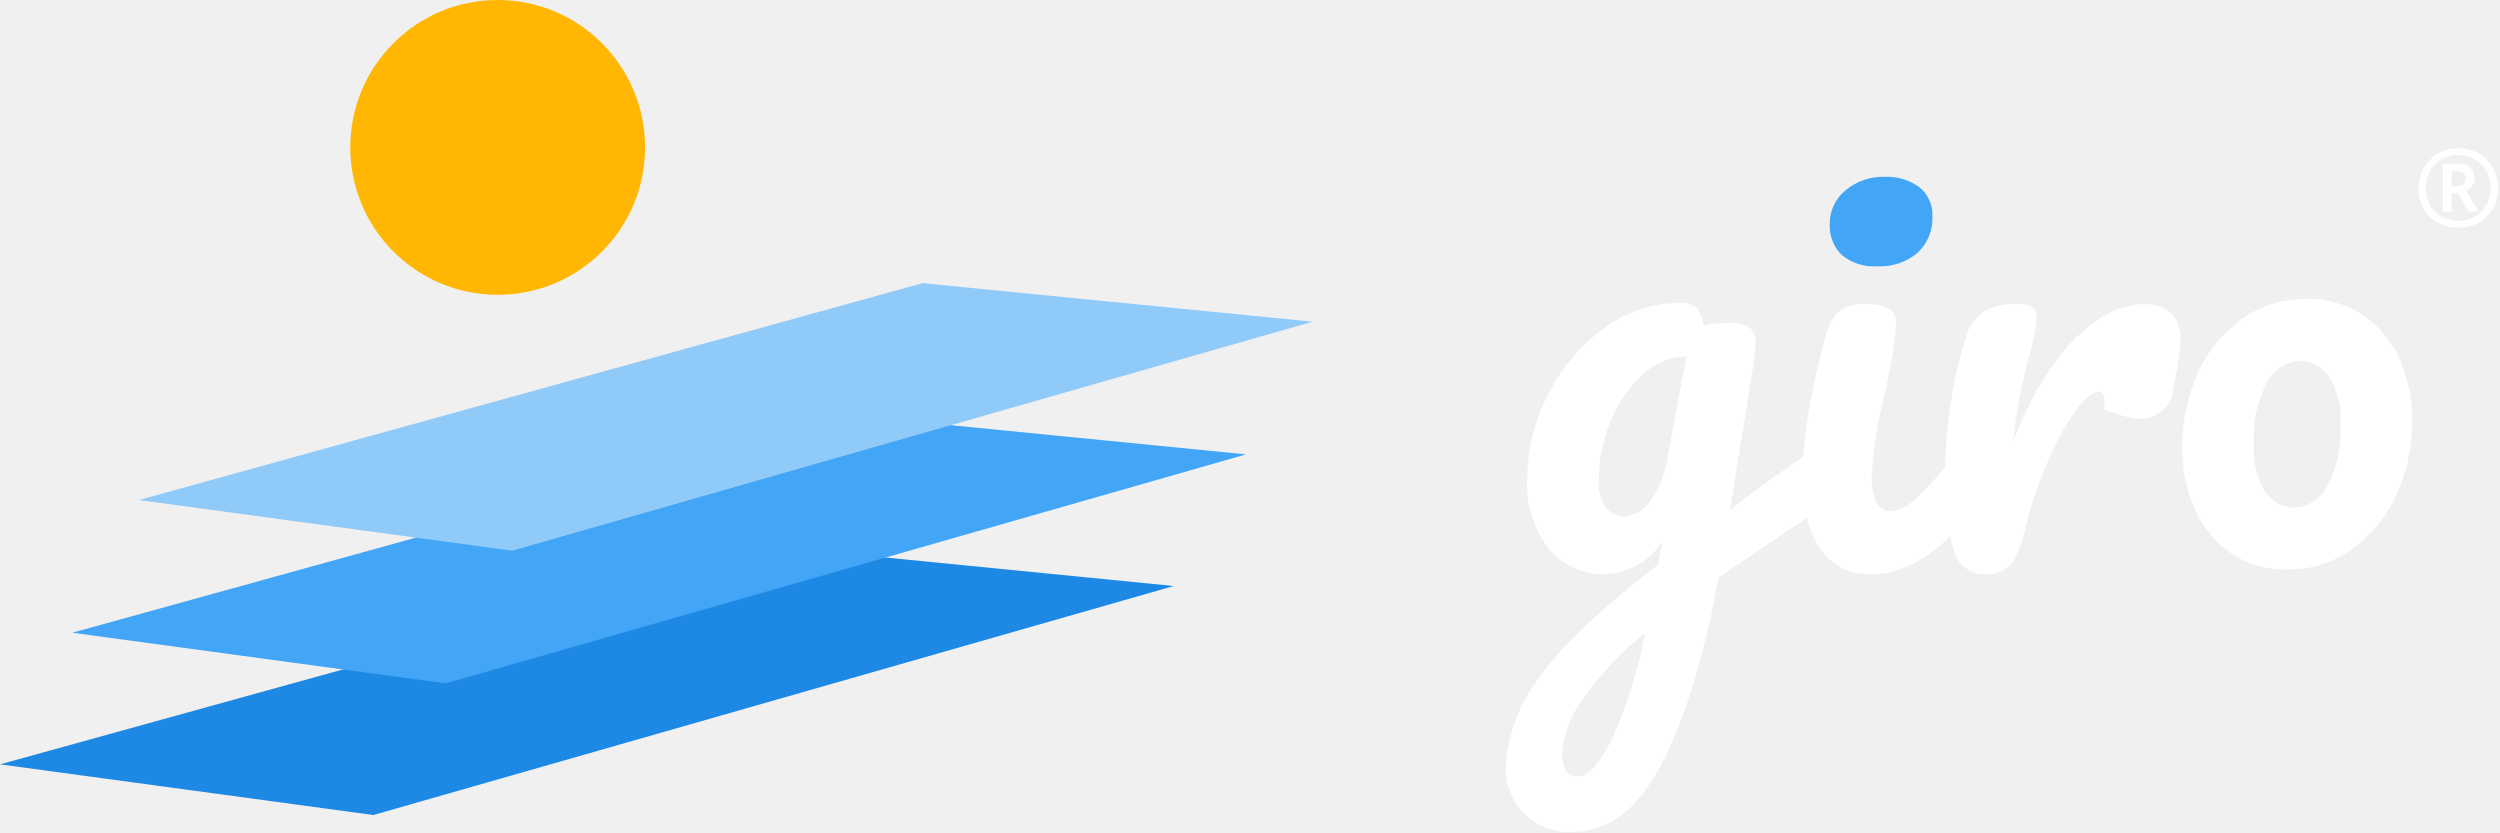
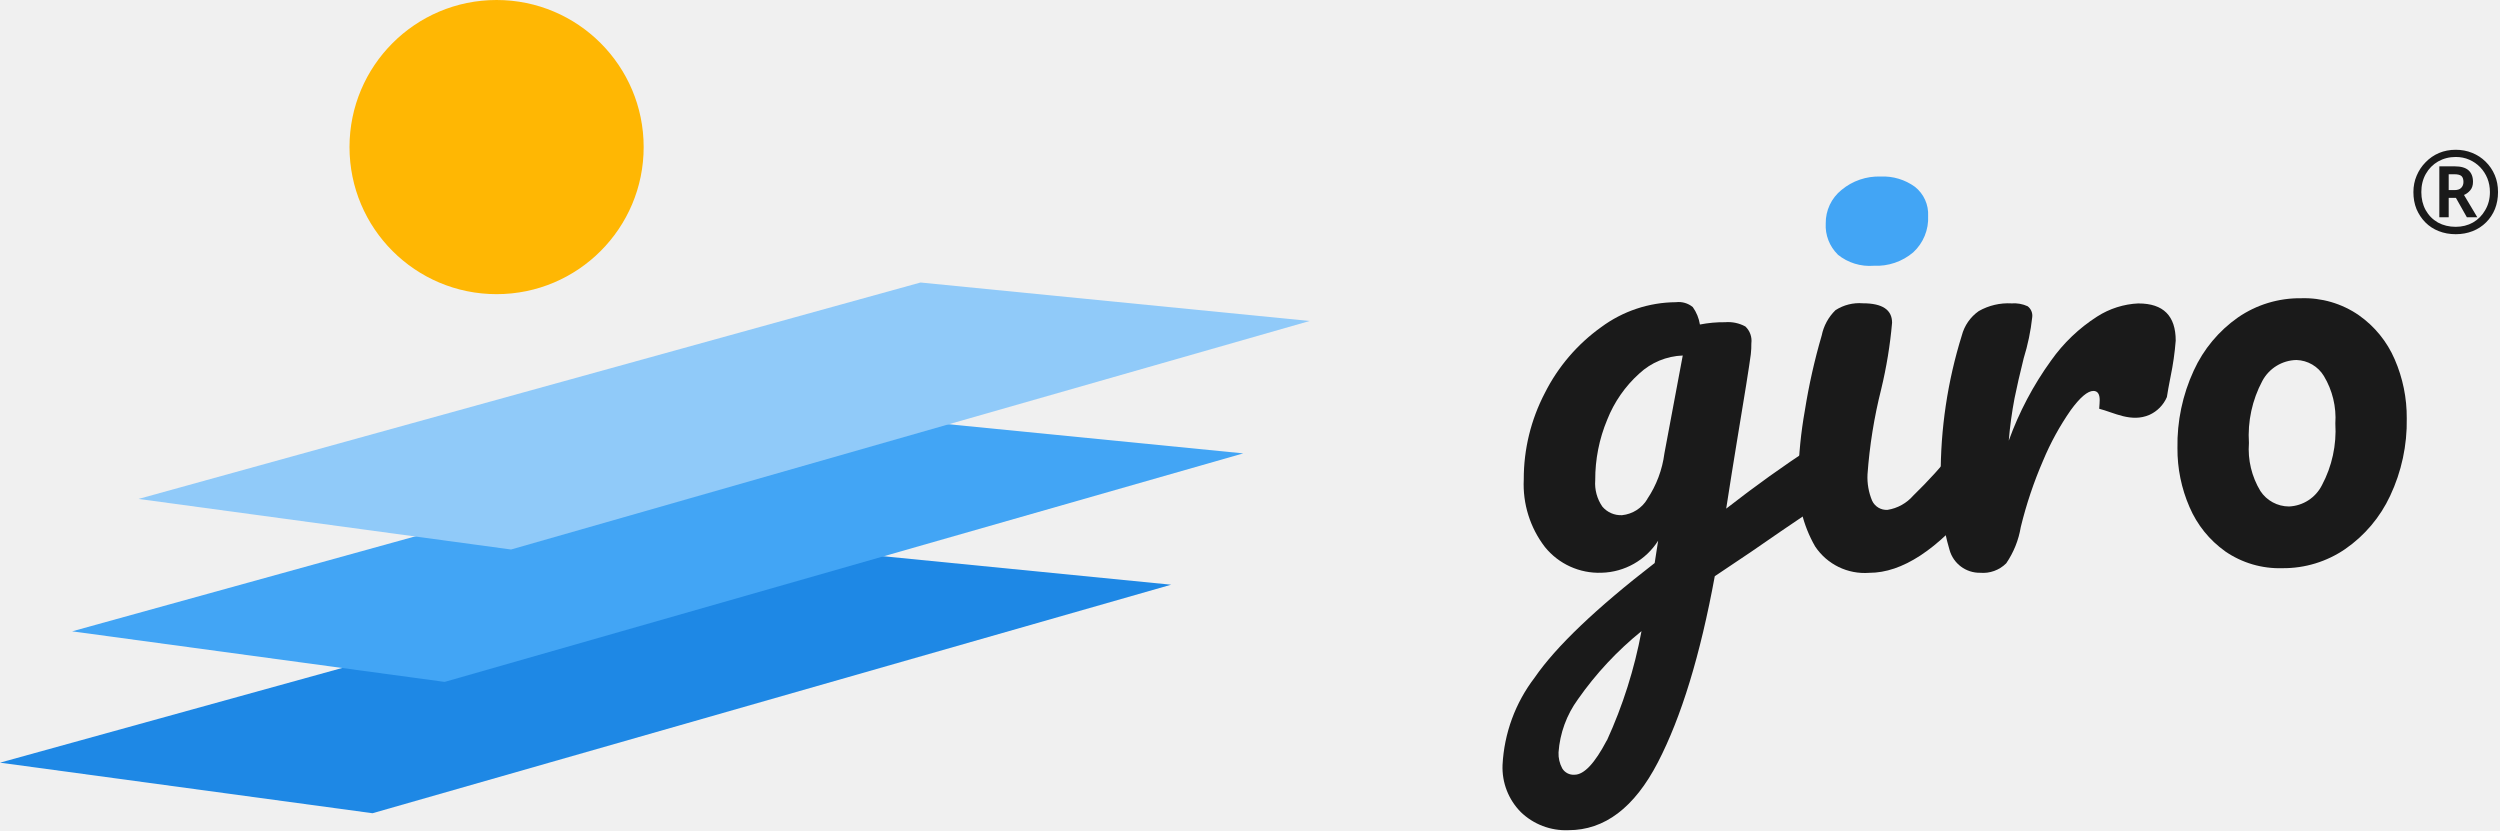
- <svg xmlns="http://www.w3.org/2000/svg" width="230.321" height="76.652" viewBox="0 0 230.321 76.652">
+ <svg xmlns="http://www.w3.org/2000/svg" width="216.977" height="72.051" viewBox="0 0 216.977 72.051">
  <g id="Artboard_20_copy_3_Giro_Logos_UI_Pick" transform="translate(-196.43 -380.28)">
    <g id="Group_32" transform="translate(196.43 380.28)">
-       <path id="Path_22" d="M196.43,518.963l72.2-19.983,35.934,3.552-73.742,21.1" transform="translate(-196.43 -448.544)" fill="#1e88e5" />
-       <circle id="Ellipse_5" cx="13.58" cy="13.58" r="13.58" transform="translate(32.271)" fill="#ffb703" />
-       <path id="Path_23" d="M212.1,490.423l72.2-19.983,35.934,3.552-73.738,21.1" transform="translate(-205.442 -432.131)" fill="#42a5f5" />
-       <path id="Path_24" d="M226.53,461.653l72.2-19.983,35.934,3.552-73.742,21.1" transform="translate(-213.74 -415.585)" fill="#90caf9" />
+       <path id="Path_22" d="M196.43,517.764,264.3,498.98l33.777,3.339-69.316,19.834" transform="translate(-196.43 -451.572)" fill="#1e88e5" />
+       <circle id="Ellipse_5" cx="12.765" cy="12.765" r="12.765" transform="translate(30.334)" fill="#ffb703" />
+       <path id="Path_23" d="M212.1,489.224l67.866-18.784,33.777,3.339-69.312,19.834" transform="translate(-205.841 -434.43)" fill="#42a5f5" />
+       <path id="Path_24" d="M226.53,460.454,294.4,441.67l33.777,3.339-69.316,19.834" transform="translate(-214.508 -417.151)" fill="#90caf9" />
    </g>
-     <g id="Group_33" transform="translate(335.165 396.571)">
-       <path id="Path_25" d="M553.707,459.657a3.2,3.2,0,0,1,.4,1.666,4.028,4.028,0,0,1-.37,1.9,3.448,3.448,0,0,1-1.16,1.215q-4.544,3.066-6.654,4.542l-3.382,2.269q-2.008,10.931-5.256,17.192t-8.264,6.259a5.967,5.967,0,0,1-4.385-1.666,5.845,5.845,0,0,1-1.691-4.355,14.469,14.469,0,0,1,2.957-8.056q2.957-4.3,11.09-10.589l.319-2.061a6.368,6.368,0,0,1-5.226,2.957,6.411,6.411,0,0,1-5.226-2.375,9.493,9.493,0,0,1-1.955-6.233,17.141,17.141,0,0,1,1.955-8,16.673,16.673,0,0,1,5.2-6.072,11.718,11.718,0,0,1,6.892-2.3,2.051,2.051,0,0,1,1.559.45,3.8,3.8,0,0,1,.659,1.61,11.406,11.406,0,0,1,2.324-.212,3.338,3.338,0,0,1,1.874.4,1.815,1.815,0,0,1,.552,1.559,7.73,7.73,0,0,1-.051,1q-.21,1.638-1.321,8.29c-.14.846-.289,1.768-.45,2.775s-.327,2.069-.5,3.2q4.066-3.168,7.818-5.6a2.408,2.408,0,0,1,1.215-.421,1.215,1.215,0,0,1,1.083.659Zm-21.126,26.752a43.382,43.382,0,0,0,3.2-10.087,30.769,30.769,0,0,0-5.864,6.284,9.461,9.461,0,0,0-1.8,4.912A2.863,2.863,0,0,0,528.46,489a1.217,1.217,0,0,0,1.134.582q1.319,0,2.983-3.17Zm3.722-22.286a9.837,9.837,0,0,0,1.585-4.224l1.691-9.029a6.228,6.228,0,0,0-4.015,1.666,11.345,11.345,0,0,0-2.957,4.253,14.315,14.315,0,0,0-1.109,5.6,3.764,3.764,0,0,0,.659,2.43,2.246,2.246,0,0,0,1.823.79,3.079,3.079,0,0,0,2.324-1.479Z" transform="translate(-522.94 -434.337)" fill="#fff" />
-       <path id="Path_26" d="M588.759,468.648a11.772,11.772,0,0,1-1.559-6.441,39.653,39.653,0,0,1,.608-6.1,56.236,56.236,0,0,1,1.559-6.947,4.511,4.511,0,0,1,1.266-2.324,4.044,4.044,0,0,1,2.537-.633q2.7,0,2.694,1.8a41.657,41.657,0,0,1-1,6.127,45.616,45.616,0,0,0-1.266,7.869,5.6,5.6,0,0,0,.421,2.43,1.467,1.467,0,0,0,1.428.846,3.973,3.973,0,0,0,2.375-1.321,46.771,46.771,0,0,0,3.8-4.173,1.85,1.85,0,0,1,1.428-.739,1.222,1.222,0,0,1,1.083.633,3.285,3.285,0,0,1,.4,1.742,4.871,4.871,0,0,1-1,3.276q-5.226,6.393-9.773,6.391A5.494,5.494,0,0,1,588.759,468.648Z" transform="translate(-559.896 -434.481)" fill="#fff" />
-       <path id="Path_27" d="M594.279,425.826a3.733,3.733,0,0,1-1.109-2.877,3.9,3.9,0,0,1,1.453-3.089,5.37,5.37,0,0,1,3.616-1.241,5.009,5.009,0,0,1,3.17.952,3.226,3.226,0,0,1,1.215,2.694,4.291,4.291,0,0,1-1.372,3.352,5.232,5.232,0,0,1-3.646,1.241,4.692,4.692,0,0,1-3.327-1.028Z" transform="translate(-563.329 -418.62)" fill="#42a5f5" />
-       <path id="Path_28" d="M636.431,446.21a7.715,7.715,0,0,0-3.828,1.215,15.289,15.289,0,0,0-4.253,4.066,30,30,0,0,0-3.9,7.393,37.445,37.445,0,0,1,.527-3.909q.319-1.581.846-3.7a20.145,20.145,0,0,0,.79-3.8,1.089,1.089,0,0,0-.421-1,3.014,3.014,0,0,0-1.479-.263,5.492,5.492,0,0,0-3.038.714,3.97,3.97,0,0,0-1.559,2.243,43.077,43.077,0,0,0-1.95,13.044,20.306,20.306,0,0,0,.816,6.76,2.884,2.884,0,0,0,2.826,2.112,3.037,3.037,0,0,0,2.4-.871,8.311,8.311,0,0,0,1.347-3.352,38.142,38.142,0,0,1,2.057-6.127,24.881,24.881,0,0,1,2.562-4.674c.863-1.181,1.559-1.768,2.086-1.768.387,0,.582.28.582.841,0,.166-.017.433-.047.8,1.355.344,2.957,1.3,4.64.565a3.184,3.184,0,0,0,1.61-1.64,0,0,0,0,1,0,0c.068-.459.183-1.088.34-1.887a26.264,26.264,0,0,0,.476-3.327q0-3.435-3.433-3.433Z" transform="translate(-577.701 -434.487)" fill="#fff" />
-       <path id="Path_29" d="M674.01,468.465a9.677,9.677,0,0,1-3.3-4.092,13.4,13.4,0,0,1-1.109-5.439,16.37,16.37,0,0,1,1.5-7.155,12.159,12.159,0,0,1,4.092-4.912A10.045,10.045,0,0,1,681,445.1a8.877,8.877,0,0,1,5.333,1.559,9.632,9.632,0,0,1,3.327,4.092,13.417,13.417,0,0,1,1.109,5.439,16.082,16.082,0,0,1-1.534,7.155,12.276,12.276,0,0,1-4.147,4.912,10.08,10.08,0,0,1-5.783,1.768A8.833,8.833,0,0,1,674,468.465Zm8.927-6.1a10.7,10.7,0,0,0,1.241-5.7,7.519,7.519,0,0,0-1.058-4.385,3.07,3.07,0,0,0-2.537-1.479,3.658,3.658,0,0,0-3.144,1.929,10.692,10.692,0,0,0-1.241,5.732,7.482,7.482,0,0,0,1.058,4.436,3.176,3.176,0,0,0,2.639,1.428,3.577,3.577,0,0,0,3.038-1.955Z" transform="translate(-607.284 -433.849)" fill="#fff" />
+     <g id="Group_33" transform="translate(326.837 395.593)">
+       <path id="Path_25" d="M551.86,458.835a3.009,3.009,0,0,1,.371,1.566,3.787,3.787,0,0,1-.347,1.785,3.241,3.241,0,0,1-1.09,1.142q-4.271,2.882-6.255,4.27l-3.179,2.133Q539.473,480,536.42,485.89t-7.768,5.883a5.608,5.608,0,0,1-4.122-1.566,5.494,5.494,0,0,1-1.59-4.094,13.6,13.6,0,0,1,2.78-7.573q2.78-4.044,10.424-9.953l.3-1.937a5.986,5.986,0,0,1-4.913,2.78,6.026,6.026,0,0,1-4.913-2.233,8.923,8.923,0,0,1-1.837-5.859,16.111,16.111,0,0,1,1.837-7.521,15.672,15.672,0,0,1,4.889-5.707,11.015,11.015,0,0,1,6.478-2.161,1.928,1.928,0,0,1,1.466.423,3.571,3.571,0,0,1,.619,1.514,10.72,10.72,0,0,1,2.185-.2,3.138,3.138,0,0,1,1.761.371,1.706,1.706,0,0,1,.519,1.466,7.272,7.272,0,0,1-.048.943q-.2,1.54-1.242,7.792c-.132.795-.272,1.661-.423,2.608s-.307,1.945-.471,3q3.822-2.978,7.349-5.264a2.264,2.264,0,0,1,1.142-.4,1.142,1.142,0,0,1,1.018.619ZM532,483.981a40.778,40.778,0,0,0,3-9.482,28.921,28.921,0,0,0-5.512,5.907,8.893,8.893,0,0,0-1.689,4.617,2.692,2.692,0,0,0,.323,1.39,1.144,1.144,0,0,0,1.066.547q1.24,0,2.8-2.98Zm3.5-20.948a9.247,9.247,0,0,0,1.49-3.97l1.59-8.487a5.855,5.855,0,0,0-3.774,1.566,10.665,10.665,0,0,0-2.78,4,13.456,13.456,0,0,0-1.042,5.264,3.538,3.538,0,0,0,.619,2.285,2.111,2.111,0,0,0,1.713.743,2.894,2.894,0,0,0,2.185-1.39Z" transform="translate(-522.94 -435.034)" fill="#1a1a1a" />
+       <path id="Path_26" d="M588.666,467.3a11.065,11.065,0,0,1-1.466-6.055,37.275,37.275,0,0,1,.571-5.735,52.851,52.851,0,0,1,1.466-6.53,4.241,4.241,0,0,1,1.19-2.185,3.8,3.8,0,0,1,2.384-.6q2.534,0,2.532,1.689a39.148,39.148,0,0,1-.943,5.759,42.875,42.875,0,0,0-1.19,7.4,5.261,5.261,0,0,0,.4,2.285,1.379,1.379,0,0,0,1.342.795,3.735,3.735,0,0,0,2.233-1.242,43.956,43.956,0,0,0,3.575-3.922,1.739,1.739,0,0,1,1.342-.695,1.149,1.149,0,0,1,1.018.6,3.088,3.088,0,0,1,.371,1.638,4.579,4.579,0,0,1-.943,3.079q-4.913,6.009-9.186,6.007A5.165,5.165,0,0,1,588.666,467.3Z" transform="translate(-561.535 -435.185)" fill="#1a1a1a" />
+       <path id="Path_27" d="M594.212,425.394a3.509,3.509,0,0,1-1.042-2.7,3.667,3.667,0,0,1,1.366-2.9,5.048,5.048,0,0,1,3.4-1.166,4.709,4.709,0,0,1,2.979.895,3.032,3.032,0,0,1,1.142,2.532,4.034,4.034,0,0,1-1.29,3.151,4.918,4.918,0,0,1-3.427,1.166,4.41,4.41,0,0,1-3.127-.967Z" transform="translate(-565.12 -418.62)" fill="#42a5f5" />
+       <path id="Path_28" d="M635.334,446.21a7.252,7.252,0,0,0-3.6,1.142,14.371,14.371,0,0,0-4,3.822,28.2,28.2,0,0,0-3.67,6.95,35.2,35.2,0,0,1,.5-3.674q.3-1.486.795-3.475a18.938,18.938,0,0,0,.743-3.575,1.024,1.024,0,0,0-.4-.943,2.833,2.833,0,0,0-1.39-.248,5.162,5.162,0,0,0-2.856.671,3.732,3.732,0,0,0-1.466,2.109,40.494,40.494,0,0,0-1.833,12.262,19.087,19.087,0,0,0,.767,6.354,2.711,2.711,0,0,0,2.656,1.985,2.854,2.854,0,0,0,2.261-.819,7.811,7.811,0,0,0,1.266-3.151,35.852,35.852,0,0,1,1.933-5.759,23.384,23.384,0,0,1,2.408-4.393c.811-1.11,1.466-1.661,1.961-1.661.363,0,.547.264.547.791,0,.156-.016.407-.044.755,1.274.323,2.78,1.218,4.361.531a2.993,2.993,0,0,0,1.514-1.542,0,0,0,0,1,0,0c.064-.431.172-1.022.32-1.773a24.691,24.691,0,0,0,.447-3.127q0-3.229-3.227-3.227Z" transform="translate(-580.129 -435.191)" fill="#1a1a1a" />
+       <path id="Path_29" d="M673.746,467.063a9.1,9.1,0,0,1-3.1-3.846A12.6,12.6,0,0,1,669.6,458.1a15.388,15.388,0,0,1,1.414-6.726,11.428,11.428,0,0,1,3.846-4.617,9.442,9.442,0,0,1,5.46-1.661,8.344,8.344,0,0,1,5.012,1.466,9.054,9.054,0,0,1,3.127,3.846,12.612,12.612,0,0,1,1.042,5.112,15.117,15.117,0,0,1-1.442,6.726,11.54,11.54,0,0,1-3.9,4.617,9.475,9.475,0,0,1-5.436,1.661,8.3,8.3,0,0,1-4.988-1.466Zm8.391-5.735a10.055,10.055,0,0,0,1.166-5.36,7.068,7.068,0,0,0-.994-4.122,2.886,2.886,0,0,0-2.384-1.39,3.438,3.438,0,0,0-2.956,1.813,10.05,10.05,0,0,0-1.166,5.388,7.033,7.033,0,0,0,.995,4.17,2.985,2.985,0,0,0,2.48,1.342,3.363,3.363,0,0,0,2.856-1.837Z" transform="translate(-611.024 -434.524)" fill="#1a1a1a" />
    </g>
-     <text id="_" transform="translate(418.751 401.166)" fill="#fff" font-size="10" font-family="Montserrat-SemiBold, Montserrat" font-weight="600" letter-spacing="0.05em">
+     <text id="_" transform="translate(405.407 400.513)" fill="#1a1a1a" font-size="10" font-family="Montserrat-SemiBold, Montserrat" font-weight="600" letter-spacing="0.05em">
      <tspan x="0" y="0">®</tspan>
    </text>
  </g>
</svg>
